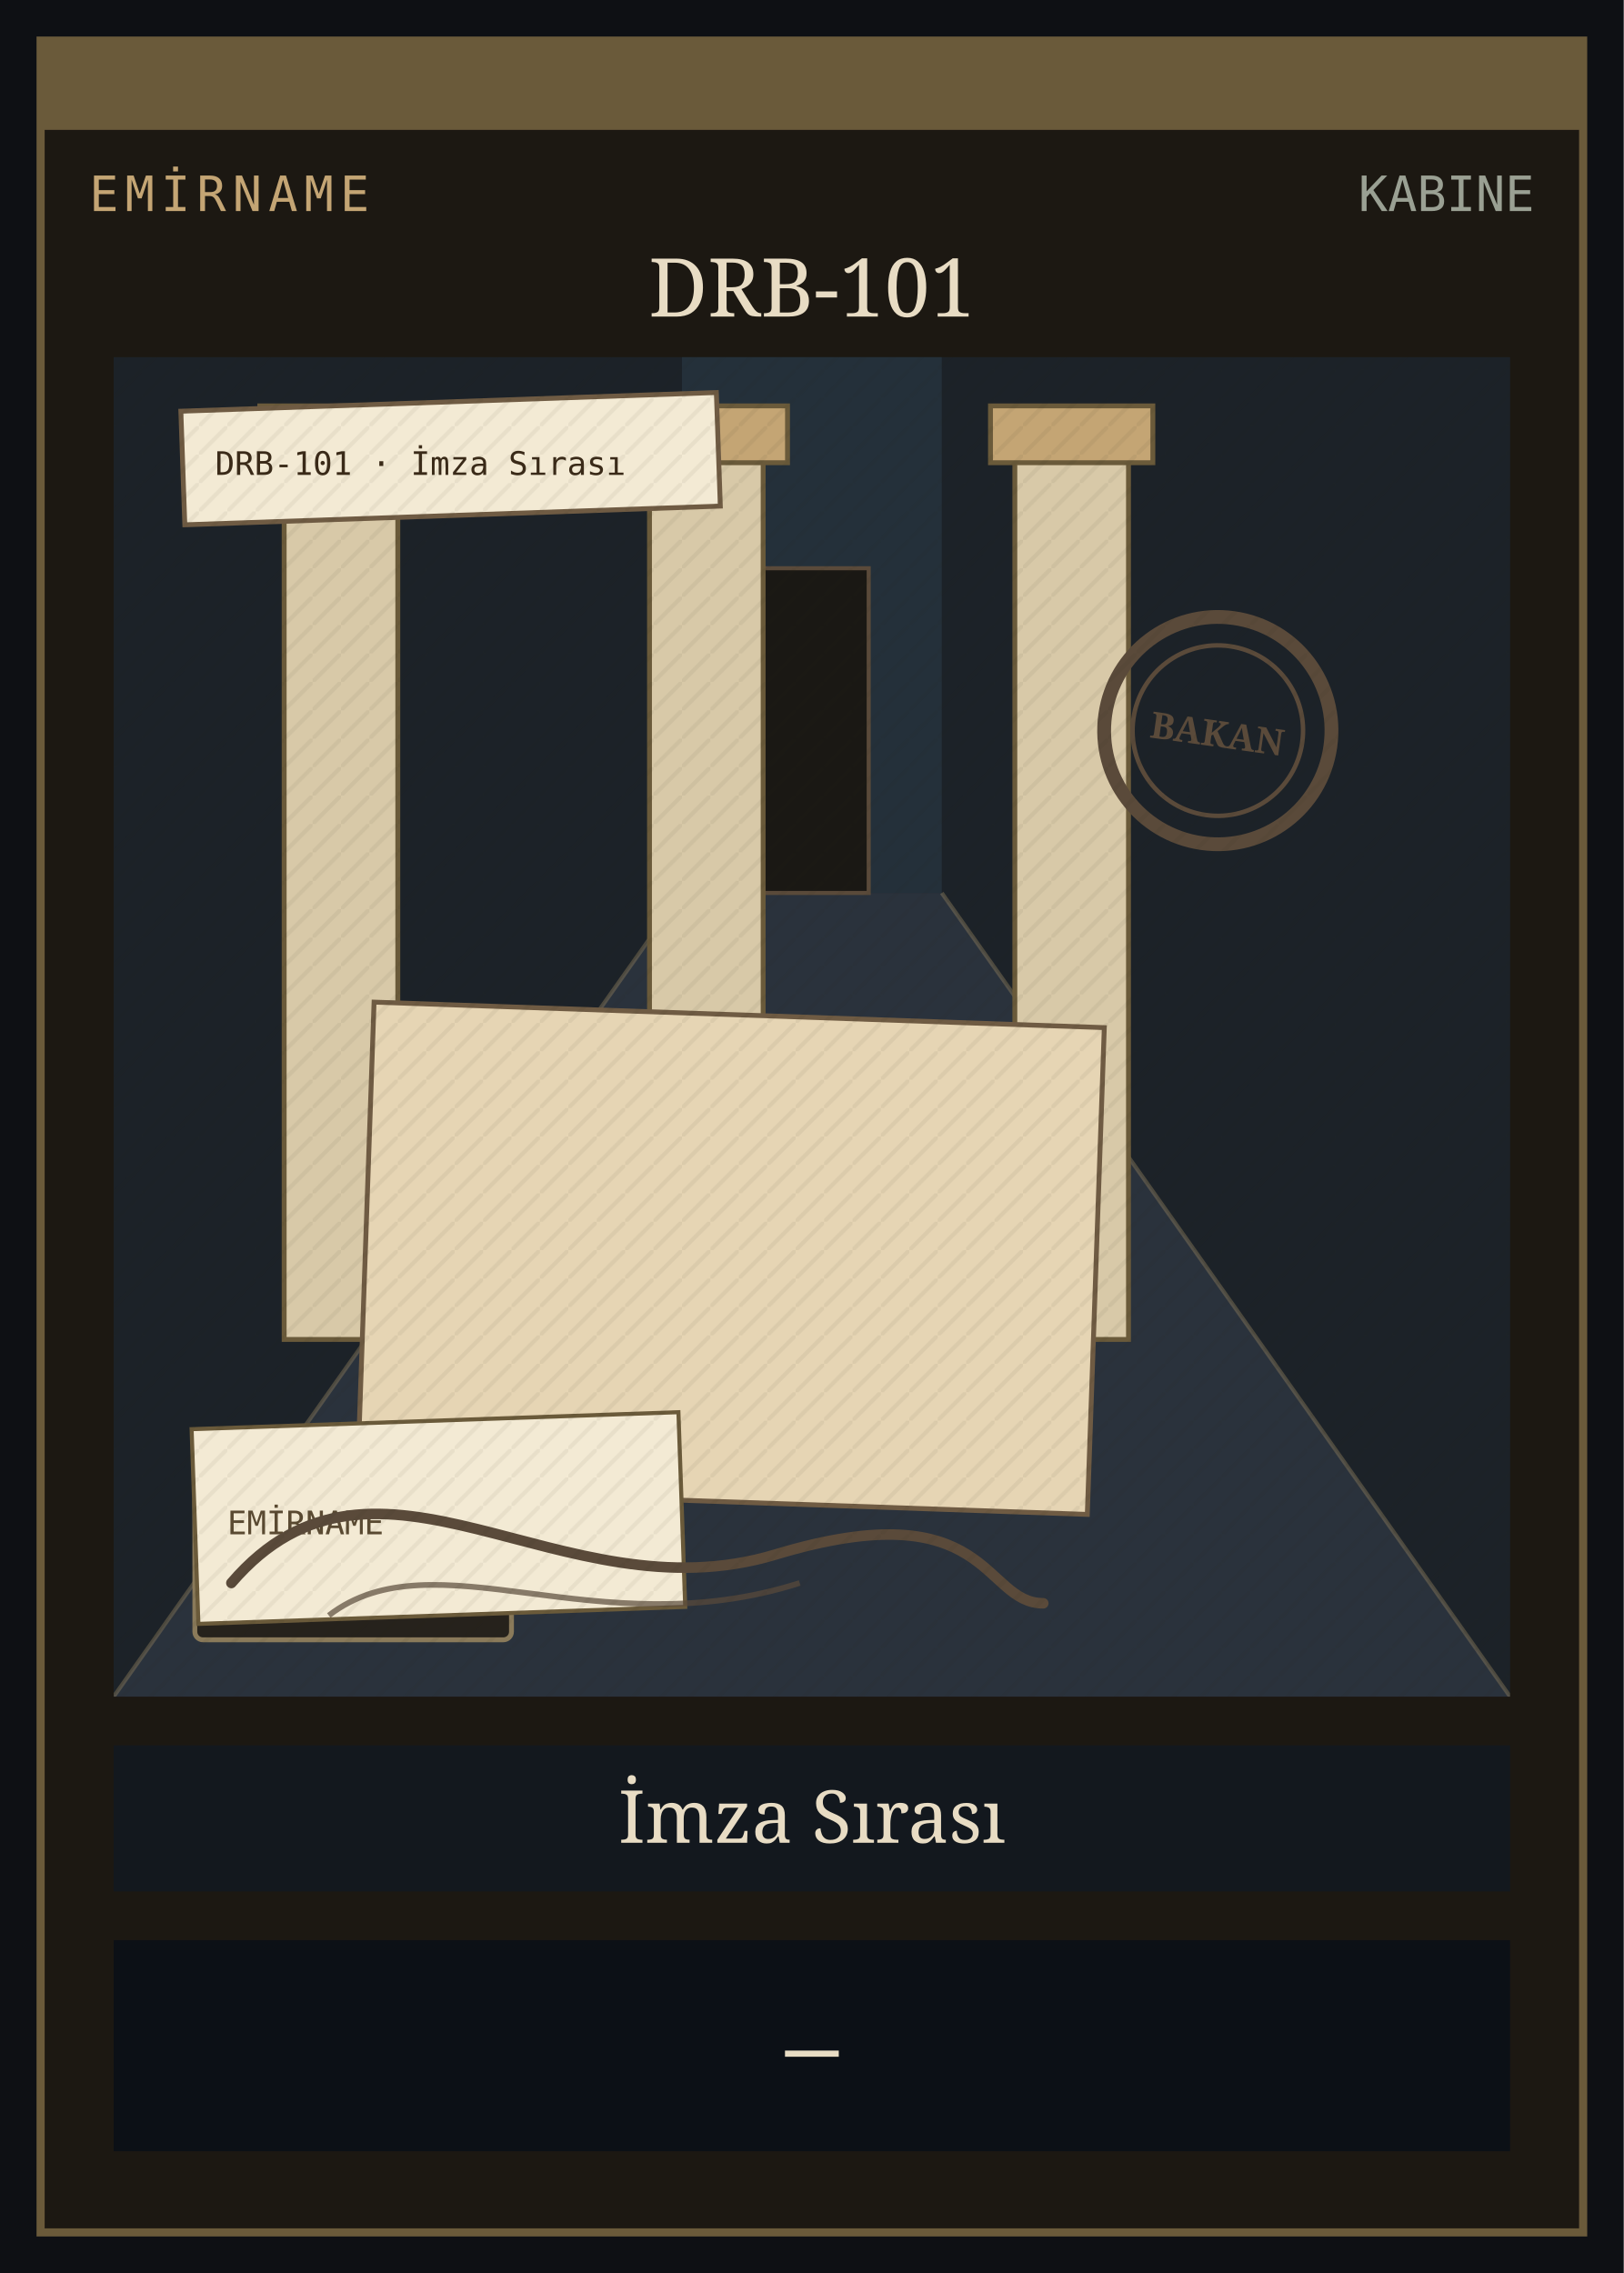
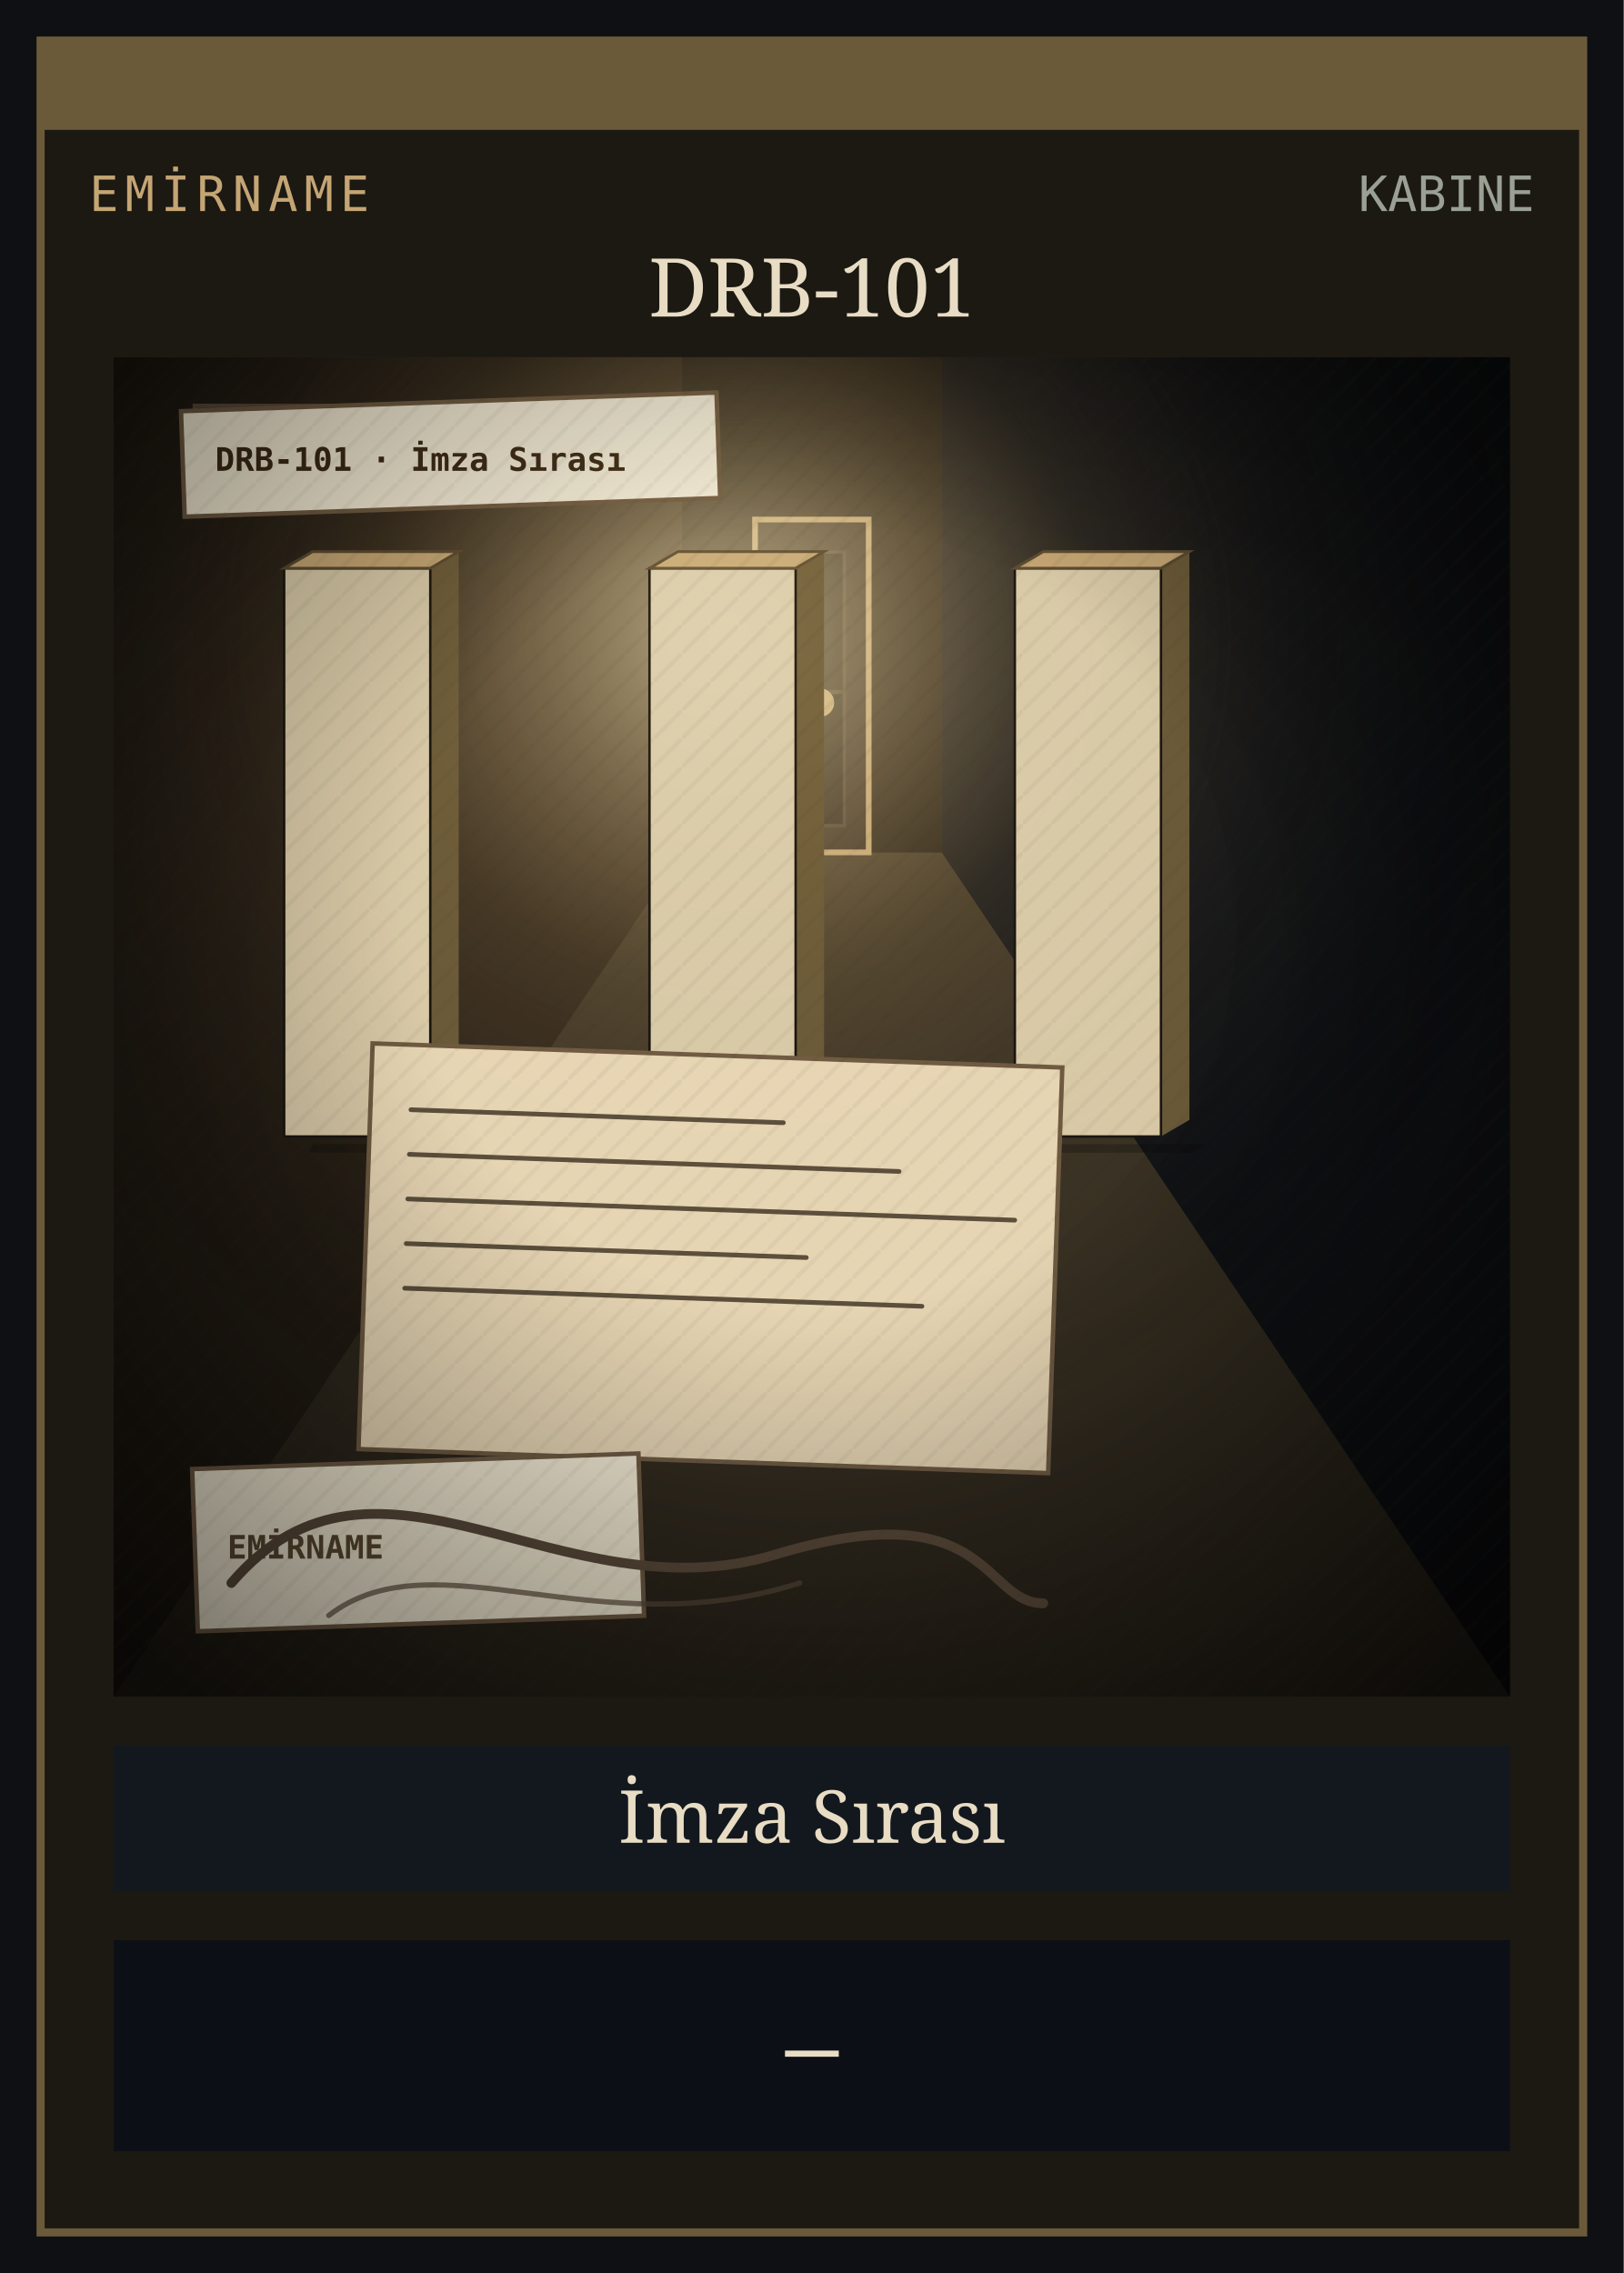
<svg xmlns="http://www.w3.org/2000/svg" viewBox="0 0 400 560" width="400" height="560">
  <defs>
+     <radialGradient id="lampDRB101" cx="44%" cy="21%" r="62%">
+       <stop offset="0" stop-color="#f4e2b8" stop-opacity=".62" />
+       <stop offset=".42" stop-color="#c4a574" stop-opacity=".16" />
+       <stop offset="1" stop-color="#000000" stop-opacity="0" />
+     </radialGradient>
+     <linearGradient id="floorDRB101" x1="0" y1="0" x2="0" y2="1">
+       <stop offset="0" stop-color="#3a3228" />
+       <stop offset="1" stop-color="#1a1610" />
+     </linearGradient>
+     <linearGradient id="wallDRB101" x1="0" y1="0" x2="1" y2="1">
+       <stop offset="0" stop-color="#2a2218" />
+       <stop offset="1" stop-color="#0e1014" />
+     </linearGradient>
+     <radialGradient id="vigDRB101" cx="50%" cy="42%" r="72%">
+       <stop offset=".4" stop-color="#000" stop-opacity="0" />
+       <stop offset="1" stop-color="#000" stop-opacity=".5" />
+     </radialGradient>
+     <pattern id="hatch" width="6" height="6" patternUnits="userSpaceOnUse">
+       <path d="M0 6 L6 0" stroke="#2a2218" opacity=".07" />
+     </pattern>
    <pattern id="grain" width="7" height="7" patternUnits="userSpaceOnUse">
-       <path d="M0 7 L7 0" stroke="#2a2218" opacity=".055" />
+       <path d="M0 7 L7 0" stroke="#2a2218" opacity=".05" />
    </pattern>
    <clipPath id="well-DRB-101">
      <rect x="28" y="88" width="344" height="330" />
    </clipPath>
  </defs>
  <rect width="400" height="560" fill="#0e1014" />
  <rect x="10" y="10" width="380" height="540" fill="#1c1812" stroke="#6a5a3a" stroke-width="2" />
  <rect x="10" y="10" width="380" height="22" fill="#6a5a3a" />
  <text x="22" y="52" fill="#c4a574" font-family="ui-monospace,monospace" font-size="12" letter-spacing="1.6">EMİRNAME</text>
  <text x="378" y="52" text-anchor="end" fill="#9aa093" font-family="ui-monospace,monospace" font-size="12">KABINE</text>
  <text x="200" y="78" text-anchor="middle" fill="#e8dcc4" font-family="Georgia,serif" font-size="20">DRB-101</text>
  <g clip-path="url(#well-DRB-101)" data-series="Kabine" data-kind="spell" data-subtype="normal" data-tier="low" data-aux="0">
-     <rect x="28" y="88" width="344" height="330" fill="#1c2228" />
-     <path d="M28 418 L168 220 L232 220 L372 418" fill="#2a323c" />
-     <path d="M168 220 L232 220 L232 88 L168 88 Z" fill="#24303a" />
-     <rect x="186" y="140" width="28" height="80" fill="#1a1814" stroke="#5a4a3a" />
-     <path d="M28 418 L168 220 M232 220 L372 418" stroke="#8a7a5a" opacity=".45" />
-     <rect x="70.0" y="110.0" width="28.0" height="220.0" fill="#d8c9a8" stroke="#6a5a3a" stroke-width="1.2" />
-     <rect x="64.0" y="100.0" width="40.0" height="14.0" fill="#c4a574" stroke="#6a5a3a" stroke-width="1.2" />
-     <rect x="160.0" y="110.0" width="28.0" height="220.0" fill="#d8c9a8" stroke="#6a5a3a" stroke-width="1.2" />
-     <rect x="154.0" y="100.0" width="40.0" height="14.0" fill="#c4a574" stroke="#6a5a3a" stroke-width="1.2" />
-     <rect x="250.0" y="110.0" width="28.0" height="220.0" fill="#d8c9a8" stroke="#6a5a3a" stroke-width="1.2" />
-     <rect x="244.0" y="100.0" width="40.0" height="14.0" fill="#c4a574" stroke="#6a5a3a" stroke-width="1.2" />
-     <g transform="rotate(2.0 180.0 310.0)">
-       <rect x="90.0" y="250.0" width="180.0" height="120.0" fill="#e6d5b4" stroke="#6f5b43" stroke-width="1.2" />
+     <rect x="28.0" y="88.0" width="344.0" height="330.0" fill="#2a2218" stroke="none" />
+     <polygon points="28.0,418.0 168.0,210.0 232.0,210.0 372.0,418.0" fill="#3a3224" stroke="none" />
+     <polygon points="168.0,210.0 232.0,210.0 232.0,88.0 168.0,88.0" fill="#1a1610" stroke="none" />
+     <polygon points="28.0,88.0 168.0,88.0 168.0,210.0 28.0,418.0" fill="#2a2218" stroke="none" opacity="0.85" />
+     <polygon points="372.0,88.0 232.0,88.0 232.0,210.0 372.0,418.0" fill="#0e1216" stroke="none" opacity="0.9" />
+     <rect x="186.0" y="128.0" width="28.0" height="82.0" fill="#2a221c" stroke="#c4a574" stroke-width="1.4" />
+     <rect x="192.0" y="136.0" width="16.0" height="34.4" fill="#1a1612" stroke="#3a3228" stroke-width="0.8" />
+     <rect x="192.0" y="170.6" width="16.0" height="32.8" fill="#1a1612" stroke="#3a3228" stroke-width="0.8" />
+     <circle cx="202.0" cy="173.1" r="3.5" fill="#c4a574" stroke="none" />
+     <rect x="28.0" y="88.0" width="344.0" height="330.0" fill="url(#lampDRB101)" stroke="none" />
+     <rect x="28.0" y="88.0" width="344.0" height="330.0" fill="url(#vigDRB101)" stroke="none" />
+     <polygon points="76.0,284.0 114.0,284.0 117.0,281.9 77.0,281.9" fill="#0a0806" stroke="none" opacity="0.28" />
+     <polygon points="106.0,140.0 113.0,135.9 113.0,275.9 106.0,280.0" fill="#6a5a3a" stroke="none" />
+     <polygon points="70.0,140.0 106.0,140.0 106.0,280.0 70.0,280.0" fill="#d8c9a8" stroke="#1a1612" stroke-width="0.6" />
+     <polygon points="70.0,140.0 77.0,135.9 113.0,135.9 106.0,140.0" fill="#c4a574" stroke="#5a4a32" stroke-width="0.7" />
+     <polygon points="166.0,284.0 204.0,284.0 207.0,281.9 167.0,281.9" fill="#0a0806" stroke="none" opacity="0.28" />
+     <polygon points="196.0,140.0 203.0,135.9 203.0,275.9 196.0,280.0" fill="#6a5a3a" stroke="none" />
+     <polygon points="160.0,140.0 196.0,140.0 196.0,280.0 160.0,280.0" fill="#d8c9a8" stroke="#1a1612" stroke-width="0.6" />
+     <polygon points="160.0,140.0 167.0,135.9 203.0,135.9 196.0,140.0" fill="#c4a574" stroke="#5a4a32" stroke-width="0.7" />
+     <polygon points="256.0,284.0 294.0,284.0 297.0,281.9 257.0,281.9" fill="#0a0806" stroke="none" opacity="0.28" />
+     <polygon points="286.0,140.0 293.0,135.9 293.0,275.9 286.0,280.0" fill="#6a5a3a" stroke="none" />
+     <polygon points="250.0,140.0 286.0,140.0 286.0,280.0 250.0,280.0" fill="#d8c9a8" stroke="#1a1612" stroke-width="0.6" />
+     <polygon points="250.0,140.0 257.0,135.9 293.0,135.9 286.0,140.0" fill="#c4a574" stroke="#5a4a32" stroke-width="0.7" />
+     <g transform="rotate(2.0 175.0 310.0)">
+       <rect x="90.0" y="260.0" width="170.0" height="100.0" fill="#e6d5b4" stroke="#6f5b43" stroke-width="1.1" />
+       <path d="M100.0 276.0 h91.8" fill="none" stroke="#5d503e" stroke-width="1.15" stroke-linecap="round" stroke-linejoin="round" />
+       <path d="M100.0 287.0 h120.7" fill="none" stroke="#5d503e" stroke-width="1.15" stroke-linecap="round" stroke-linejoin="round" />
+       <path d="M100.0 298.0 h149.6" fill="none" stroke="#5d503e" stroke-width="1.15" stroke-linecap="round" stroke-linejoin="round" />
+       <path d="M100.0 309.0 h98.6" fill="none" stroke="#5d503e" stroke-width="1.15" stroke-linecap="round" stroke-linejoin="round" />
+       <path d="M100.0 320.0 h127.5" fill="none" stroke="#5d503e" stroke-width="1.15" stroke-linecap="round" stroke-linejoin="round" />
    </g>
-     <g transform="rotate(8 300 180)">
-       <circle cx="300" cy="180" r="28" fill="none" stroke="#5a4a3a" stroke-width="3.4" />
-       <circle cx="300" cy="180" r="21" fill="none" stroke="#5a4a3a" stroke-width="1.1" />
-       <text x="300" y="184" text-anchor="middle" fill="#5a4a3a" font-family="Georgia,serif" font-size="9" font-weight="700">BAKAN</text>
+     <rect x="48.0" y="100.0" width="92.0" height="18.0" fill="#1a1612" stroke="#5a4a3a" stroke-width="1.1" />
+     <text x="94.0" y="113.0" text-anchor="middle" fill="#c4a574" font-family="ui-monospace,monospace" font-size="9" font-weight="700">BAKAN</text>
+     <polygon points="54.0,398.0 142.0,398.0 146.1,395.2 56.1,395.2" fill="#0a0806" stroke="none" opacity="0.28" />
+     <polygon points="134.0,372.0 142.1,367.2 142.1,389.2 134.0,394.0" fill="#16120e" stroke="none" />
+     <polygon points="48.0,372.0 134.0,372.0 134.0,394.0 48.0,394.0" fill="#26221c" stroke="#1a1612" stroke-width="0.6" />
+     <polygon points="48.0,372.0 56.1,367.2 142.1,367.2 134.0,372.0" fill="#322c24" stroke="#5a4a32" stroke-width="0.7" />
+     <circle cx="72.0" cy="378.0" r="10.0" fill="none" stroke="#c4a574" stroke-width="2" />
+     <circle cx="106.0" cy="378.0" r="10.0" fill="none" stroke="#c4a574" stroke-width="2" />
+     <path d="M72 378 h34" fill="none" stroke="#e4d4b4" stroke-width="2" stroke-linecap="round" stroke-linejoin="round" />
+     <g transform="rotate(-2.0 103.0 380.0)">
+       <rect x="48.0" y="360.0" width="110.0" height="40.0" fill="#f3ead4" stroke="#6f5b43" stroke-width="1.1" />
    </g>
-     <rect x="48.0" y="368.0" width="78.0" height="36.0" rx="2" fill="#26221c" stroke="#8a7a5a" stroke-width="1.2" />
-     <circle cx="70" cy="386" r="10" fill="none" stroke="#c4a574" stroke-width="2" />
-     <circle cx="102" cy="386" r="10" fill="none" stroke="#c4a574" stroke-width="2" />
-     <path d="M70 386 h32" stroke="#e4d4b4" stroke-width="2" />
-     <g transform="rotate(-2.0 108.0 374.0)">
-       <rect x="48.0" y="350.0" width="120.0" height="48.0" fill="#f3ead4" stroke="#6a5a3a" stroke-width="1" />
+     <text x="56.0" y="384.0" text-anchor="start" fill="#5a4a32" font-family="ui-monospace,monospace" font-size="8" font-weight="700">EMİRNAME</text>
+     <path d="M57.0 390.0 C93.0 348.0 138.0 399.0 191.0 383.0 S242.0 395.0 257.0 395.0" fill="none" stroke="#5a4a3a" stroke-width="2.4" stroke-linecap="round" stroke-linejoin="round" />
+     <path d="M81.0 398.0 C107.0 378.0 147.0 406.0 197.0 390.0" fill="none" stroke="#5a4a3a" stroke-width="1.3" stroke-linecap="round" stroke-linejoin="round" opacity="0.7" />
+     <g transform="rotate(-2.0 111.0 112.0)">
+       <rect x="45.0" y="99.0" width="132.0" height="26.0" fill="#f3ead4" stroke="#6f5b43" stroke-width="1.1" />
    </g>
-     <text x="56" y="378" fill="#5a4a32" font-family="ui-monospace,monospace" font-size="8">EMİRNAME</text>
-     <path d="M57.0 390.0 C93.0 348.0 138.0 399.0 191.0 383.0 S242.0 395.0 257.0 395.0" fill="none" stroke="#5a4a3a" stroke-width="2.6" stroke-linecap="round" />
-     <path d="M81.0 398.0 C107.0 378.0 147.0 406.0 197.0 390.0" fill="none" stroke="#5a4a3a" stroke-width="1.4" opacity=".7" />
-     <g transform="rotate(-2.0 111.0 113.0)">
-       <rect x="45.0" y="99.0" width="132.0" height="28.0" fill="#f3ead4" stroke="#6f5b43" stroke-width="1.2" />
-     </g>
-     <text x="53" y="117" fill="#3a2a18" font-family="ui-monospace,monospace" font-size="8">DRB-101 · İmza Sırası</text>
+     <text x="53.0" y="116.0" text-anchor="start" fill="#3a2a18" font-family="ui-monospace,monospace" font-size="8" font-weight="600">DRB-101 · İmza Sırası</text>
+     <rect x="28" y="88" width="344" height="330" fill="url(#lampDRB101)" style="mix-blend-mode:soft-light" opacity=".72" />
+     <rect x="28" y="88" width="344" height="330" fill="url(#vigDRB101)" />
    <rect x="28" y="88" width="344" height="330" fill="url(#grain)" />
  </g>
  <rect x="28" y="430" width="344" height="36" fill="#121820" opacity=".92" />
  <text x="200" y="454" text-anchor="middle" fill="#e8dcc4" font-family="Georgia,serif" font-size="18">İmza Sırası</text>
  <rect x="28" y="478" width="344" height="52" fill="#0c1016" />
  <text x="200" y="512" text-anchor="middle" fill="#e8dcc4" font-family="ui-monospace,monospace" font-size="22">—</text>
</svg>
